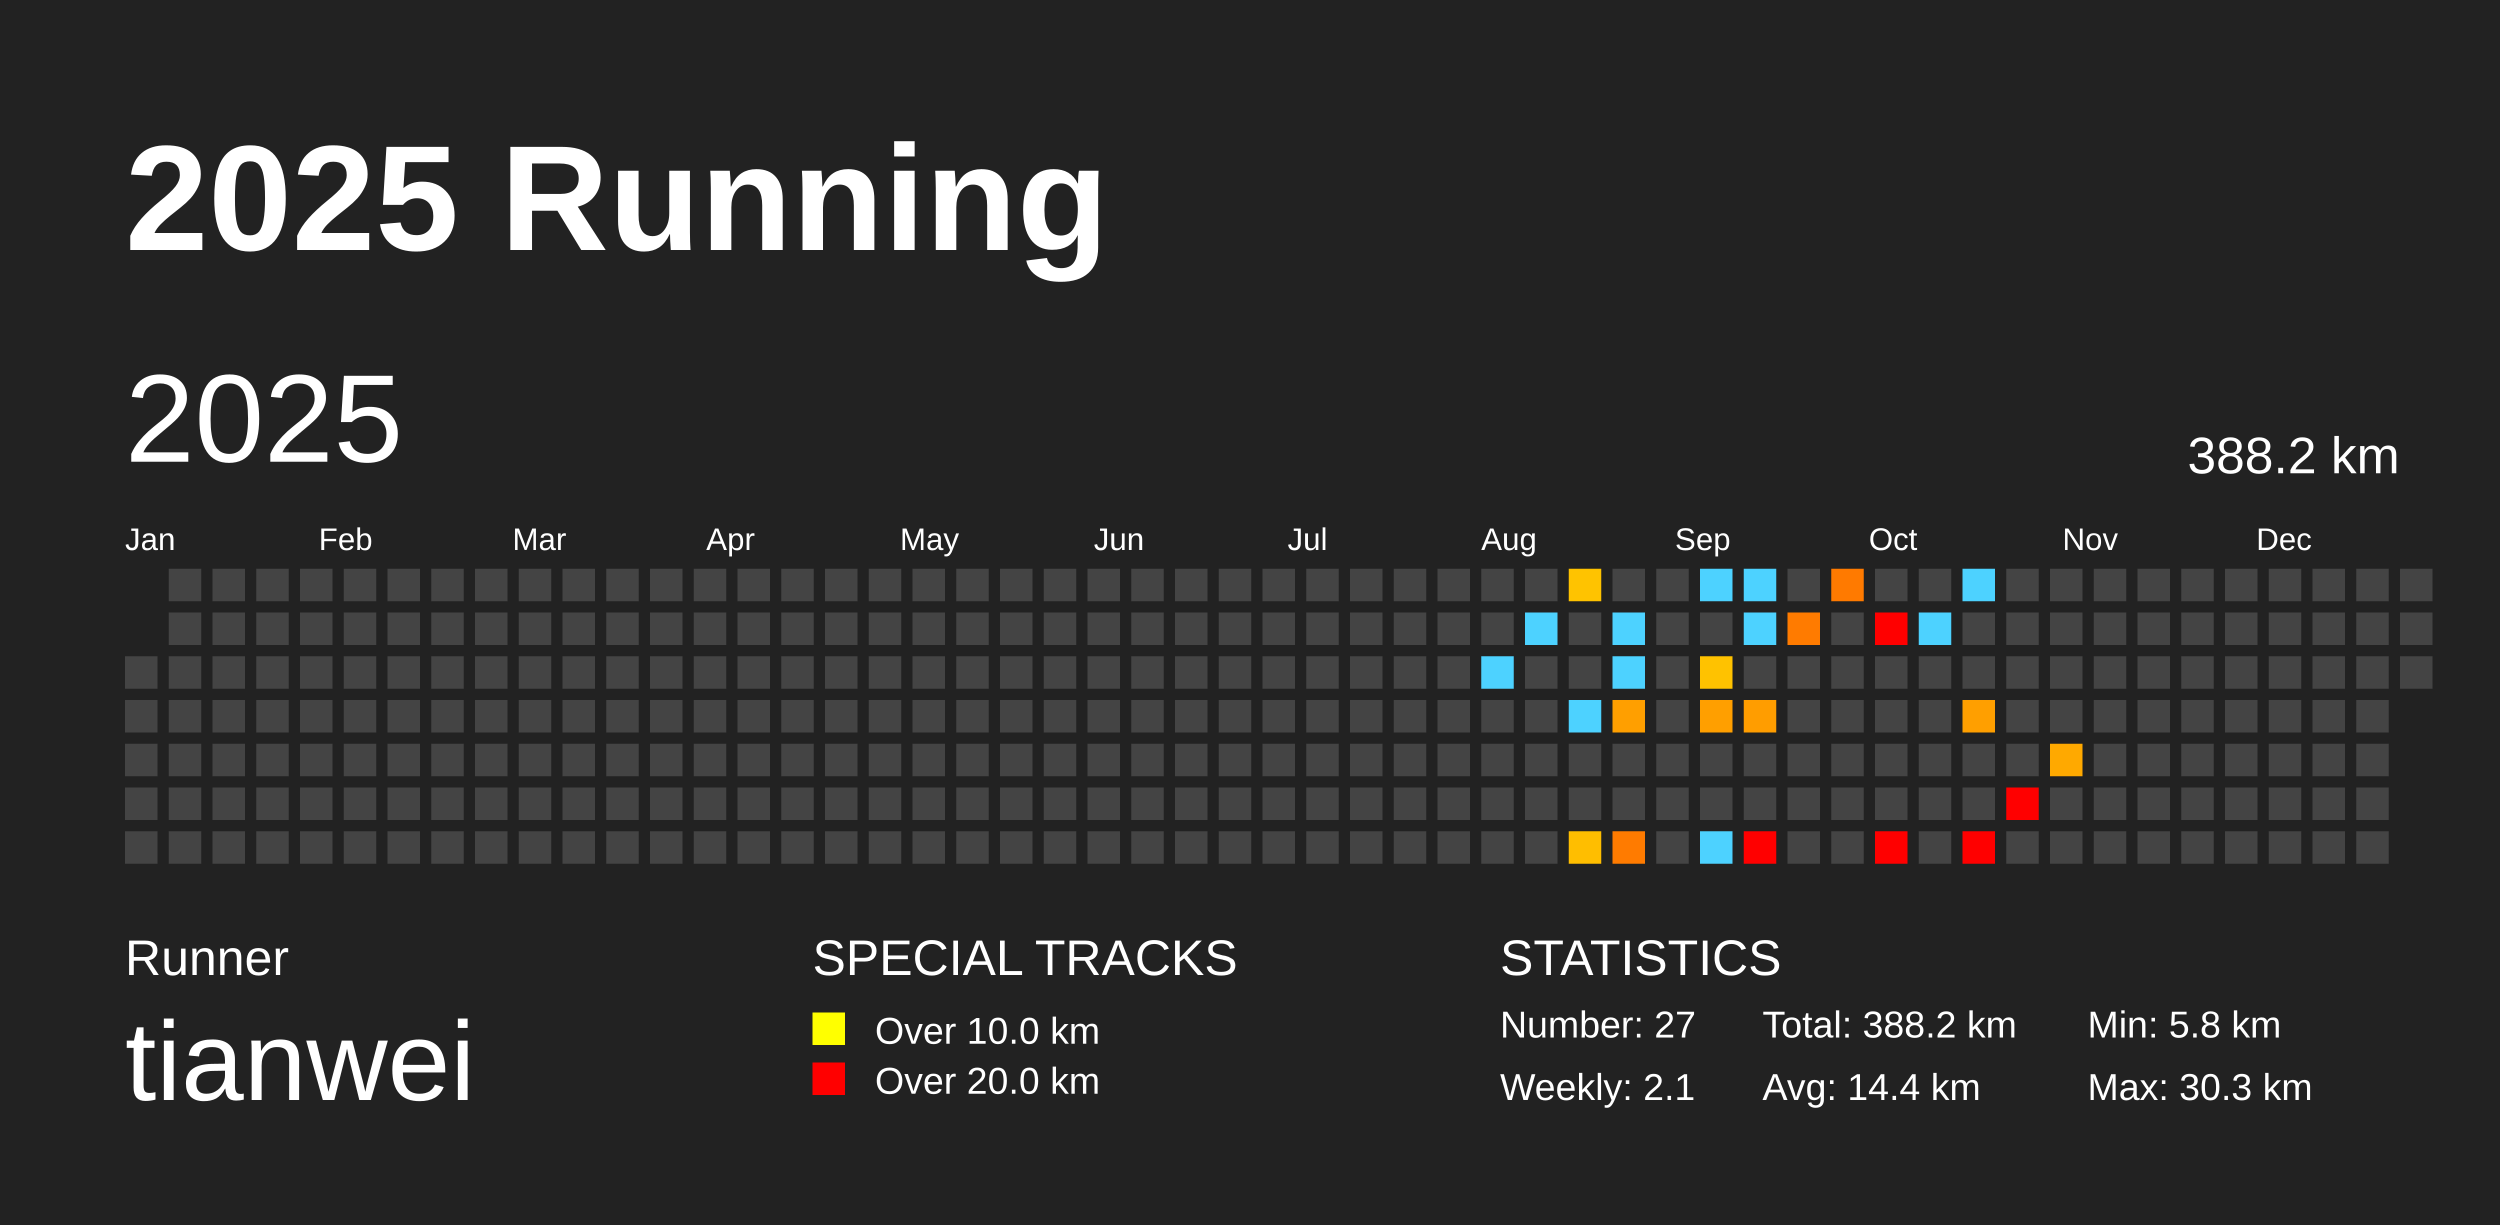
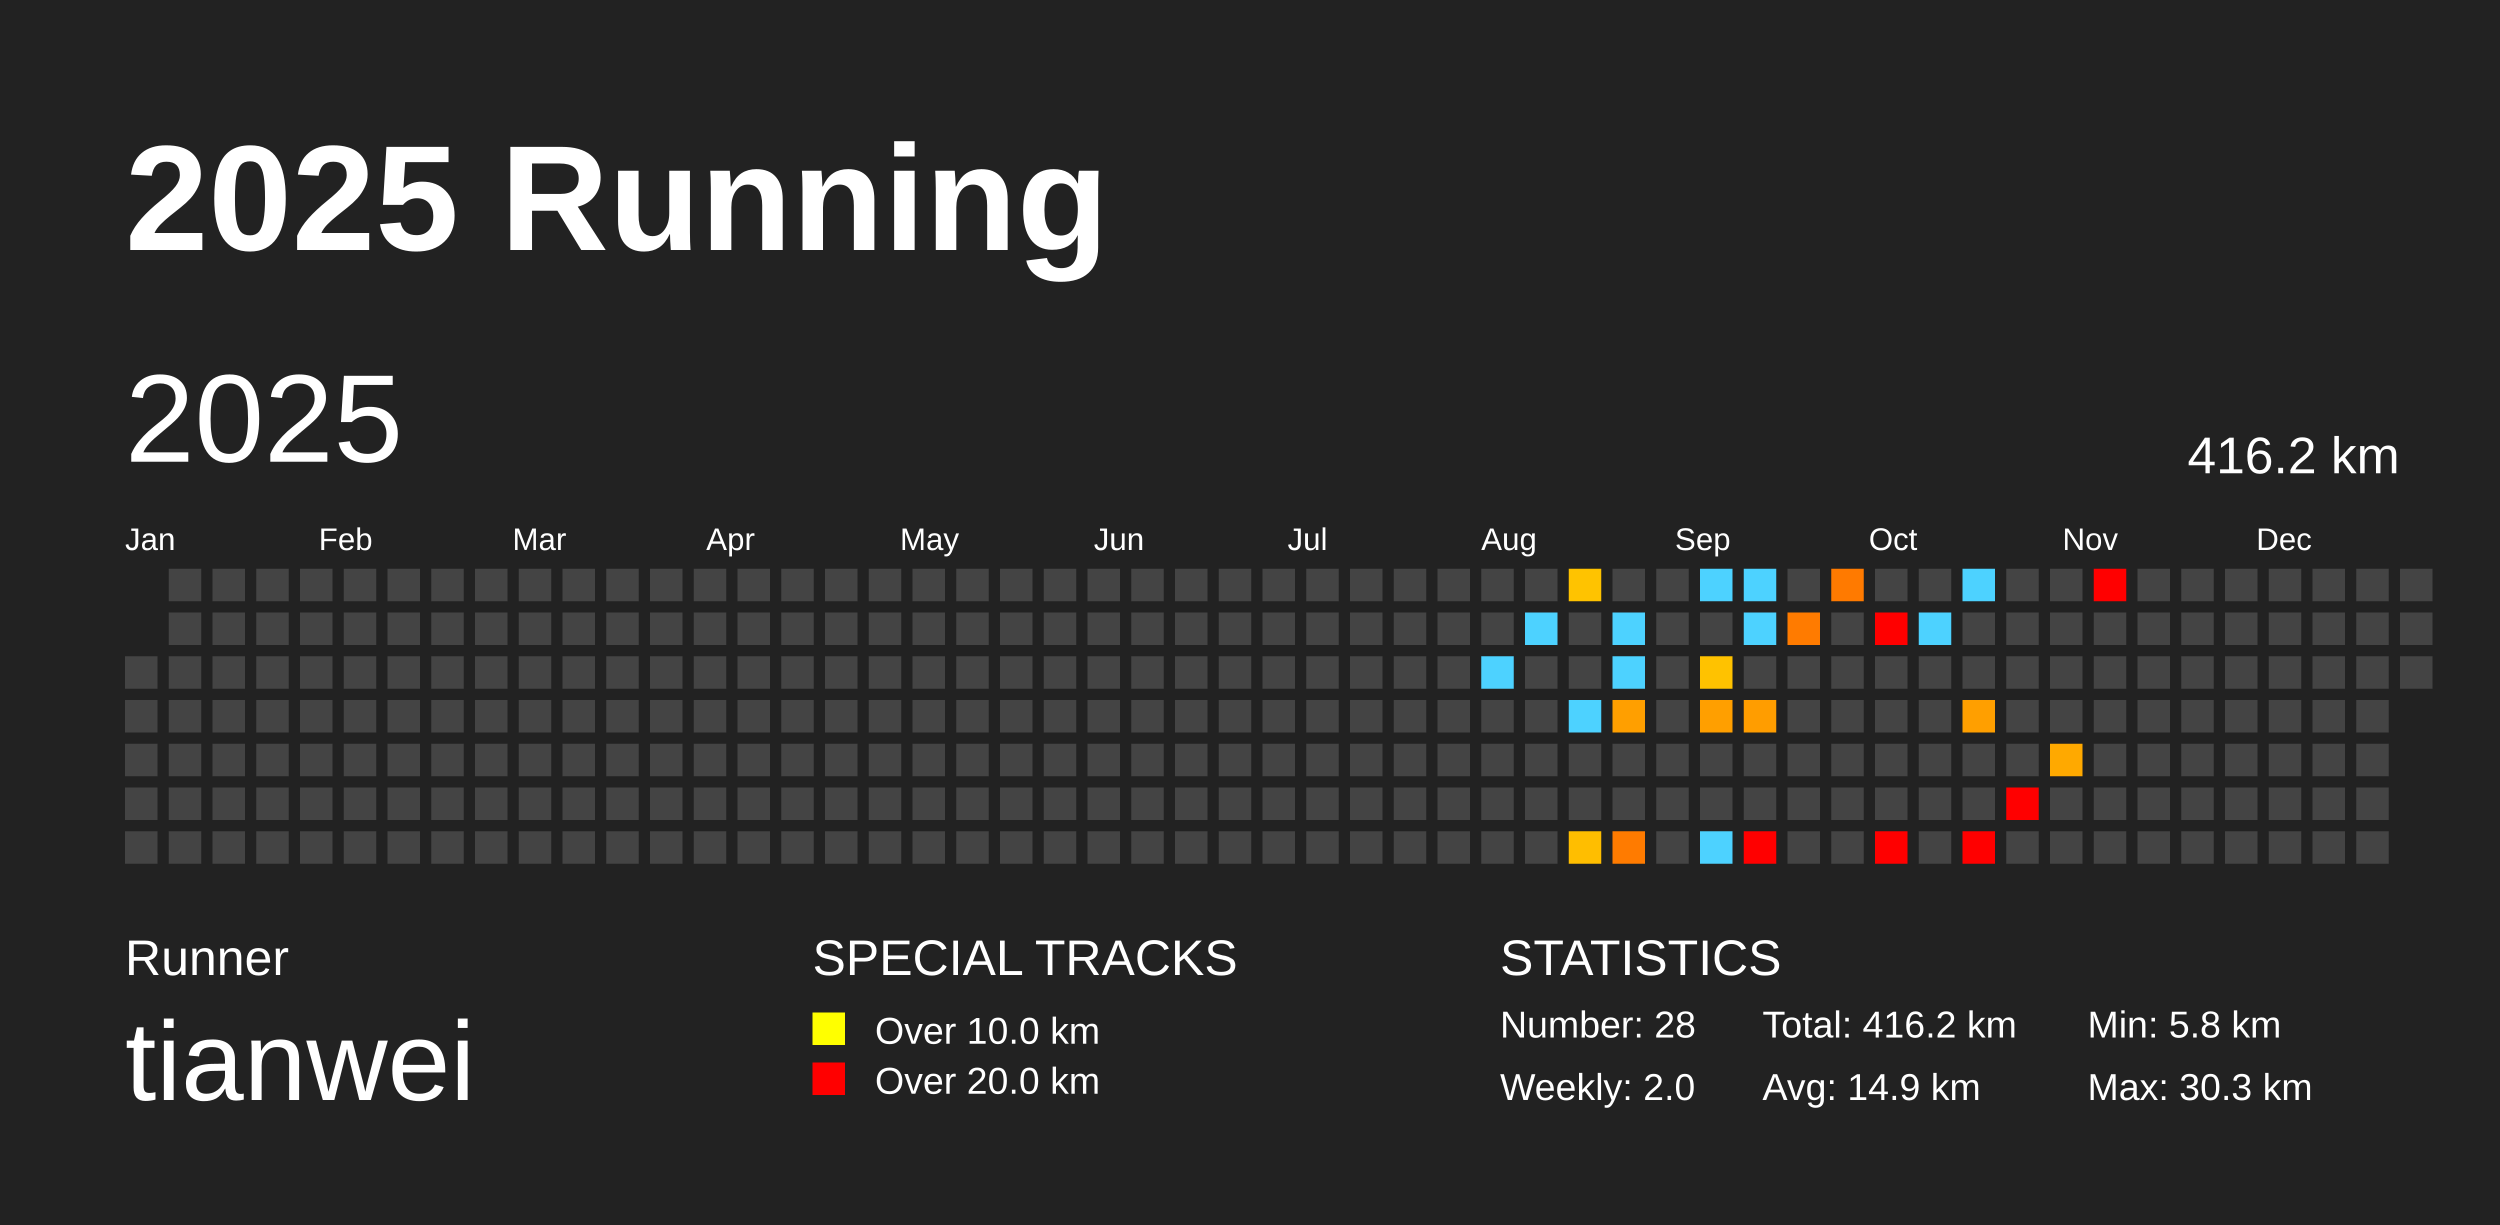
<svg xmlns="http://www.w3.org/2000/svg" baseProfile="full" height="98mm" version="1.1" viewBox="0,0,200,98" width="200mm">
  <defs />
  <rect fill="#222222" height="98" width="200" x="0" y="0" />
  <text fill="#FFFFFF" style="font-size:12px; font-family:Arial; font-weight:bold;" x="10" y="20">2025 Running</text>
  <text fill="#FFFFFF" style="font-size:4px; font-family:Arial" x="10" y="78">Runner</text>
  <text fill="#FFFFFF" style="font-size:9px; font-family:Arial" x="10" y="88">tianwei</text>
  <text fill="#FFFFFF" style="font-size:4px; font-family:Arial" x="65" y="78">SPECIAL TRACKS</text>
  <rect fill="yellow" height="2.6" width="2.6" x="65" y="81" />
  <text fill="#FFFFFF" style="font-size:3px; font-family:Arial" x="70" y="83.5">Over 10.0 km</text>
  <rect fill="red" height="2.6" width="2.6" x="65" y="85" />
  <text fill="#FFFFFF" style="font-size:3px; font-family:Arial" x="70" y="87.5">Over 20.0 km</text>
  <text fill="#FFFFFF" style="font-size:4px; font-family:Arial" x="120" y="78">STATISTICS</text>
-   <text fill="#FFFFFF" style="font-size:3px; font-family:Arial" x="120" y="83">Number: 27</text>
-   <text fill="#FFFFFF" style="font-size:3px; font-family:Arial" x="120" y="88">Weekly: 2.1</text>
-   <text fill="#FFFFFF" style="font-size:3px; font-family:Arial" x="141" y="83">Total: 388.2 km</text>
-   <text fill="#FFFFFF" style="font-size:3px; font-family:Arial" x="141" y="88">Avg: 14.4 km</text>
+   <text fill="#FFFFFF" style="font-size:3px; font-family:Arial" x="120" y="83">Number: 28</text>
+   <text fill="#FFFFFF" style="font-size:3px; font-family:Arial" x="120" y="88">Weekly: 2.0</text>
+   <text fill="#FFFFFF" style="font-size:3px; font-family:Arial" x="141" y="83">Total: 416.2 km</text>
+   <text fill="#FFFFFF" style="font-size:3px; font-family:Arial" x="141" y="88">Avg: 14.9 km</text>
  <text fill="#FFFFFF" style="font-size:3px; font-family:Arial" x="167" y="83">Min: 5.8 km</text>
  <text fill="#FFFFFF" style="font-size:3px; font-family:Arial" x="167" y="88">Max: 30.3 km</text>
  <text dominant-baseline="hanging" fill="#FFFFFF" style="font-size:10.0px; font-family:Arial;" x="10" y="30">2025</text>
-   <text dominant-baseline="hanging" fill="#FFFFFF" style="font-size:4.125px; font-family:Arial;" x="175" y="35">388.2 km</text>
+   <text dominant-baseline="hanging" fill="#FFFFFF" style="font-size:4.125px; font-family:Arial;" x="175" y="35">416.2 km</text>
  <text fill="#FFFFFF" style="font-size:2.5px; font-family:Arial" x="10.0" y="44">Jan</text>
  <text fill="#FFFFFF" style="font-size:2.5px; font-family:Arial" x="25.5" y="44">Feb</text>
  <text fill="#FFFFFF" style="font-size:2.5px; font-family:Arial" x="41.0" y="44">Mar</text>
  <text fill="#FFFFFF" style="font-size:2.5px; font-family:Arial" x="56.5" y="44">Apr</text>
  <text fill="#FFFFFF" style="font-size:2.5px; font-family:Arial" x="72.0" y="44">May</text>
  <text fill="#FFFFFF" style="font-size:2.5px; font-family:Arial" x="87.5" y="44">Jun</text>
  <text fill="#FFFFFF" style="font-size:2.5px; font-family:Arial" x="103.0" y="44">Jul</text>
  <text fill="#FFFFFF" style="font-size:2.5px; font-family:Arial" x="118.5" y="44">Aug</text>
  <text fill="#FFFFFF" style="font-size:2.5px; font-family:Arial" x="134.0" y="44">Sep</text>
  <text fill="#FFFFFF" style="font-size:2.5px; font-family:Arial" x="149.5" y="44">Oct</text>
  <text fill="#FFFFFF" style="font-size:2.5px; font-family:Arial" x="165.0" y="44">Nov</text>
  <text fill="#FFFFFF" style="font-size:2.5px; font-family:Arial" x="180.5" y="44">Dec</text>
  <rect fill="#444444" height="2.6" width="2.6" x="10.0" y="52.5" />
  <rect fill="#444444" height="2.6" width="2.6" x="10.0" y="56.0" />
  <rect fill="#444444" height="2.6" width="2.6" x="10.0" y="59.5" />
  <rect fill="#444444" height="2.6" width="2.6" x="10.0" y="63.0" />
  <rect fill="#444444" height="2.6" width="2.6" x="10.0" y="66.5" />
  <rect fill="#444444" height="2.6" width="2.6" x="13.5" y="45.5" />
  <rect fill="#444444" height="2.6" width="2.6" x="13.5" y="49.0" />
  <rect fill="#444444" height="2.6" width="2.6" x="13.5" y="52.5" />
  <rect fill="#444444" height="2.6" width="2.6" x="13.5" y="56.0" />
  <rect fill="#444444" height="2.6" width="2.6" x="13.5" y="59.5" />
  <rect fill="#444444" height="2.6" width="2.6" x="13.5" y="63.0" />
  <rect fill="#444444" height="2.6" width="2.6" x="13.5" y="66.5" />
  <rect fill="#444444" height="2.6" width="2.6" x="17.0" y="45.5" />
  <rect fill="#444444" height="2.6" width="2.6" x="17.0" y="49.0" />
  <rect fill="#444444" height="2.6" width="2.6" x="17.0" y="52.5" />
  <rect fill="#444444" height="2.6" width="2.6" x="17.0" y="56.0" />
  <rect fill="#444444" height="2.6" width="2.6" x="17.0" y="59.5" />
  <rect fill="#444444" height="2.6" width="2.6" x="17.0" y="63.0" />
  <rect fill="#444444" height="2.6" width="2.6" x="17.0" y="66.5" />
  <rect fill="#444444" height="2.6" width="2.6" x="20.5" y="45.5" />
  <rect fill="#444444" height="2.6" width="2.6" x="20.5" y="49.0" />
  <rect fill="#444444" height="2.6" width="2.6" x="20.5" y="52.5" />
  <rect fill="#444444" height="2.6" width="2.6" x="20.5" y="56.0" />
  <rect fill="#444444" height="2.6" width="2.6" x="20.5" y="59.5" />
  <rect fill="#444444" height="2.6" width="2.6" x="20.5" y="63.0" />
  <rect fill="#444444" height="2.6" width="2.6" x="20.5" y="66.5" />
  <rect fill="#444444" height="2.6" width="2.6" x="24.0" y="45.5" />
  <rect fill="#444444" height="2.6" width="2.6" x="24.0" y="49.0" />
  <rect fill="#444444" height="2.6" width="2.6" x="24.0" y="52.5" />
  <rect fill="#444444" height="2.6" width="2.6" x="24.0" y="56.0" />
  <rect fill="#444444" height="2.6" width="2.6" x="24.0" y="59.5" />
  <rect fill="#444444" height="2.6" width="2.6" x="24.0" y="63.0" />
  <rect fill="#444444" height="2.6" width="2.6" x="24.0" y="66.5" />
  <rect fill="#444444" height="2.6" width="2.6" x="27.5" y="45.5" />
  <rect fill="#444444" height="2.6" width="2.6" x="27.5" y="49.0" />
  <rect fill="#444444" height="2.6" width="2.6" x="27.5" y="52.5" />
  <rect fill="#444444" height="2.6" width="2.6" x="27.5" y="56.0" />
  <rect fill="#444444" height="2.6" width="2.6" x="27.5" y="59.5" />
  <rect fill="#444444" height="2.6" width="2.6" x="27.5" y="63.0" />
  <rect fill="#444444" height="2.6" width="2.6" x="27.5" y="66.5" />
  <rect fill="#444444" height="2.6" width="2.6" x="31.0" y="45.5" />
  <rect fill="#444444" height="2.6" width="2.6" x="31.0" y="49.0" />
  <rect fill="#444444" height="2.6" width="2.6" x="31.0" y="52.5" />
  <rect fill="#444444" height="2.6" width="2.6" x="31.0" y="56.0" />
  <rect fill="#444444" height="2.6" width="2.6" x="31.0" y="59.5" />
  <rect fill="#444444" height="2.6" width="2.6" x="31.0" y="63.0" />
  <rect fill="#444444" height="2.6" width="2.6" x="31.0" y="66.5" />
  <rect fill="#444444" height="2.6" width="2.6" x="34.5" y="45.5" />
  <rect fill="#444444" height="2.6" width="2.6" x="34.5" y="49.0" />
  <rect fill="#444444" height="2.6" width="2.6" x="34.5" y="52.5" />
  <rect fill="#444444" height="2.6" width="2.6" x="34.5" y="56.0" />
  <rect fill="#444444" height="2.6" width="2.6" x="34.5" y="59.5" />
  <rect fill="#444444" height="2.6" width="2.6" x="34.5" y="63.0" />
  <rect fill="#444444" height="2.6" width="2.6" x="34.5" y="66.5" />
  <rect fill="#444444" height="2.6" width="2.6" x="38.0" y="45.5" />
  <rect fill="#444444" height="2.6" width="2.6" x="38.0" y="49.0" />
  <rect fill="#444444" height="2.6" width="2.6" x="38.0" y="52.5" />
  <rect fill="#444444" height="2.6" width="2.6" x="38.0" y="56.0" />
  <rect fill="#444444" height="2.6" width="2.6" x="38.0" y="59.5" />
  <rect fill="#444444" height="2.6" width="2.6" x="38.0" y="63.0" />
  <rect fill="#444444" height="2.6" width="2.6" x="38.0" y="66.5" />
  <rect fill="#444444" height="2.6" width="2.6" x="41.5" y="45.5" />
  <rect fill="#444444" height="2.6" width="2.6" x="41.5" y="49.0" />
  <rect fill="#444444" height="2.6" width="2.6" x="41.5" y="52.5" />
  <rect fill="#444444" height="2.6" width="2.6" x="41.5" y="56.0" />
  <rect fill="#444444" height="2.6" width="2.6" x="41.5" y="59.5" />
  <rect fill="#444444" height="2.6" width="2.6" x="41.5" y="63.0" />
  <rect fill="#444444" height="2.6" width="2.6" x="41.5" y="66.5" />
  <rect fill="#444444" height="2.6" width="2.6" x="45.0" y="45.5" />
  <rect fill="#444444" height="2.6" width="2.6" x="45.0" y="49.0" />
  <rect fill="#444444" height="2.6" width="2.6" x="45.0" y="52.5" />
  <rect fill="#444444" height="2.6" width="2.6" x="45.0" y="56.0" />
  <rect fill="#444444" height="2.6" width="2.6" x="45.0" y="59.5" />
  <rect fill="#444444" height="2.6" width="2.6" x="45.0" y="63.0" />
  <rect fill="#444444" height="2.6" width="2.6" x="45.0" y="66.5" />
  <rect fill="#444444" height="2.6" width="2.6" x="48.5" y="45.5" />
  <rect fill="#444444" height="2.6" width="2.6" x="48.5" y="49.0" />
  <rect fill="#444444" height="2.6" width="2.6" x="48.5" y="52.5" />
  <rect fill="#444444" height="2.6" width="2.6" x="48.5" y="56.0" />
  <rect fill="#444444" height="2.6" width="2.6" x="48.5" y="59.5" />
  <rect fill="#444444" height="2.6" width="2.6" x="48.5" y="63.0" />
  <rect fill="#444444" height="2.6" width="2.6" x="48.5" y="66.5" />
  <rect fill="#444444" height="2.6" width="2.6" x="52.0" y="45.5" />
  <rect fill="#444444" height="2.6" width="2.6" x="52.0" y="49.0" />
  <rect fill="#444444" height="2.6" width="2.6" x="52.0" y="52.5" />
  <rect fill="#444444" height="2.6" width="2.6" x="52.0" y="56.0" />
  <rect fill="#444444" height="2.6" width="2.6" x="52.0" y="59.5" />
  <rect fill="#444444" height="2.6" width="2.6" x="52.0" y="63.0" />
  <rect fill="#444444" height="2.6" width="2.6" x="52.0" y="66.5" />
  <rect fill="#444444" height="2.6" width="2.6" x="55.5" y="45.5" />
  <rect fill="#444444" height="2.6" width="2.6" x="55.5" y="49.0" />
  <rect fill="#444444" height="2.6" width="2.6" x="55.5" y="52.5" />
  <rect fill="#444444" height="2.6" width="2.6" x="55.5" y="56.0" />
  <rect fill="#444444" height="2.6" width="2.6" x="55.5" y="59.5" />
  <rect fill="#444444" height="2.6" width="2.6" x="55.5" y="63.0" />
  <rect fill="#444444" height="2.6" width="2.6" x="55.5" y="66.5" />
  <rect fill="#444444" height="2.6" width="2.6" x="59.0" y="45.5" />
  <rect fill="#444444" height="2.6" width="2.6" x="59.0" y="49.0" />
  <rect fill="#444444" height="2.6" width="2.6" x="59.0" y="52.5" />
  <rect fill="#444444" height="2.6" width="2.6" x="59.0" y="56.0" />
  <rect fill="#444444" height="2.6" width="2.6" x="59.0" y="59.5" />
  <rect fill="#444444" height="2.6" width="2.6" x="59.0" y="63.0" />
  <rect fill="#444444" height="2.6" width="2.6" x="59.0" y="66.5" />
  <rect fill="#444444" height="2.6" width="2.6" x="62.5" y="45.5" />
  <rect fill="#444444" height="2.6" width="2.6" x="62.5" y="49.0" />
  <rect fill="#444444" height="2.6" width="2.6" x="62.5" y="52.5" />
  <rect fill="#444444" height="2.6" width="2.6" x="62.5" y="56.0" />
  <rect fill="#444444" height="2.6" width="2.6" x="62.5" y="59.5" />
  <rect fill="#444444" height="2.6" width="2.6" x="62.5" y="63.0" />
  <rect fill="#444444" height="2.6" width="2.6" x="62.5" y="66.5" />
  <rect fill="#444444" height="2.6" width="2.6" x="66.0" y="45.5" />
  <rect fill="#444444" height="2.6" width="2.6" x="66.0" y="49.0" />
  <rect fill="#444444" height="2.6" width="2.6" x="66.0" y="52.5" />
  <rect fill="#444444" height="2.6" width="2.6" x="66.0" y="56.0" />
  <rect fill="#444444" height="2.6" width="2.6" x="66.0" y="59.5" />
  <rect fill="#444444" height="2.6" width="2.6" x="66.0" y="63.0" />
  <rect fill="#444444" height="2.6" width="2.6" x="66.0" y="66.5" />
  <rect fill="#444444" height="2.6" width="2.6" x="69.5" y="45.5" />
  <rect fill="#444444" height="2.6" width="2.6" x="69.5" y="49.0" />
  <rect fill="#444444" height="2.6" width="2.6" x="69.5" y="52.5" />
  <rect fill="#444444" height="2.6" width="2.6" x="69.5" y="56.0" />
  <rect fill="#444444" height="2.6" width="2.6" x="69.5" y="59.5" />
  <rect fill="#444444" height="2.6" width="2.6" x="69.5" y="63.0" />
  <rect fill="#444444" height="2.6" width="2.6" x="69.5" y="66.5" />
  <rect fill="#444444" height="2.6" width="2.6" x="73.0" y="45.5" />
  <rect fill="#444444" height="2.6" width="2.6" x="73.0" y="49.0" />
  <rect fill="#444444" height="2.6" width="2.6" x="73.0" y="52.5" />
  <rect fill="#444444" height="2.6" width="2.6" x="73.0" y="56.0" />
  <rect fill="#444444" height="2.6" width="2.6" x="73.0" y="59.5" />
  <rect fill="#444444" height="2.6" width="2.6" x="73.0" y="63.0" />
  <rect fill="#444444" height="2.6" width="2.6" x="73.0" y="66.5" />
  <rect fill="#444444" height="2.6" width="2.6" x="76.5" y="45.5" />
  <rect fill="#444444" height="2.6" width="2.6" x="76.5" y="49.0" />
  <rect fill="#444444" height="2.6" width="2.6" x="76.5" y="52.5" />
  <rect fill="#444444" height="2.6" width="2.6" x="76.5" y="56.0" />
  <rect fill="#444444" height="2.6" width="2.6" x="76.5" y="59.5" />
  <rect fill="#444444" height="2.6" width="2.6" x="76.5" y="63.0" />
  <rect fill="#444444" height="2.6" width="2.6" x="76.5" y="66.5" />
  <rect fill="#444444" height="2.6" width="2.6" x="80.0" y="45.5" />
  <rect fill="#444444" height="2.6" width="2.6" x="80.0" y="49.0" />
  <rect fill="#444444" height="2.6" width="2.6" x="80.0" y="52.5" />
  <rect fill="#444444" height="2.6" width="2.6" x="80.0" y="56.0" />
  <rect fill="#444444" height="2.6" width="2.6" x="80.0" y="59.5" />
  <rect fill="#444444" height="2.6" width="2.6" x="80.0" y="63.0" />
  <rect fill="#444444" height="2.6" width="2.6" x="80.0" y="66.5" />
  <rect fill="#444444" height="2.6" width="2.6" x="83.5" y="45.5" />
  <rect fill="#444444" height="2.6" width="2.6" x="83.5" y="49.0" />
  <rect fill="#444444" height="2.6" width="2.6" x="83.5" y="52.5" />
  <rect fill="#444444" height="2.6" width="2.6" x="83.5" y="56.0" />
  <rect fill="#444444" height="2.6" width="2.6" x="83.5" y="59.5" />
  <rect fill="#444444" height="2.6" width="2.6" x="83.5" y="63.0" />
  <rect fill="#444444" height="2.6" width="2.6" x="83.5" y="66.5" />
  <rect fill="#444444" height="2.6" width="2.6" x="87.0" y="45.5" />
  <rect fill="#444444" height="2.6" width="2.6" x="87.0" y="49.0" />
  <rect fill="#444444" height="2.6" width="2.6" x="87.0" y="52.5" />
  <rect fill="#444444" height="2.6" width="2.6" x="87.0" y="56.0" />
  <rect fill="#444444" height="2.6" width="2.6" x="87.0" y="59.5" />
  <rect fill="#444444" height="2.6" width="2.6" x="87.0" y="63.0" />
  <rect fill="#444444" height="2.6" width="2.6" x="87.0" y="66.5" />
  <rect fill="#444444" height="2.6" width="2.6" x="90.5" y="45.5" />
  <rect fill="#444444" height="2.6" width="2.6" x="90.5" y="49.0" />
  <rect fill="#444444" height="2.6" width="2.6" x="90.5" y="52.5" />
  <rect fill="#444444" height="2.6" width="2.6" x="90.5" y="56.0" />
  <rect fill="#444444" height="2.6" width="2.6" x="90.5" y="59.5" />
  <rect fill="#444444" height="2.6" width="2.6" x="90.5" y="63.0" />
  <rect fill="#444444" height="2.6" width="2.6" x="90.5" y="66.5" />
  <rect fill="#444444" height="2.6" width="2.6" x="94.0" y="45.5" />
  <rect fill="#444444" height="2.6" width="2.6" x="94.0" y="49.0" />
  <rect fill="#444444" height="2.6" width="2.6" x="94.0" y="52.5" />
  <rect fill="#444444" height="2.6" width="2.6" x="94.0" y="56.0" />
  <rect fill="#444444" height="2.6" width="2.6" x="94.0" y="59.5" />
  <rect fill="#444444" height="2.6" width="2.6" x="94.0" y="63.0" />
  <rect fill="#444444" height="2.6" width="2.6" x="94.0" y="66.5" />
  <rect fill="#444444" height="2.6" width="2.6" x="97.5" y="45.5" />
  <rect fill="#444444" height="2.6" width="2.6" x="97.5" y="49.0" />
  <rect fill="#444444" height="2.6" width="2.6" x="97.5" y="52.5" />
  <rect fill="#444444" height="2.6" width="2.6" x="97.5" y="56.0" />
  <rect fill="#444444" height="2.6" width="2.6" x="97.5" y="59.5" />
  <rect fill="#444444" height="2.6" width="2.6" x="97.5" y="63.0" />
  <rect fill="#444444" height="2.6" width="2.6" x="97.5" y="66.5" />
  <rect fill="#444444" height="2.6" width="2.6" x="101.0" y="45.5" />
  <rect fill="#444444" height="2.6" width="2.6" x="101.0" y="49.0" />
  <rect fill="#444444" height="2.6" width="2.6" x="101.0" y="52.5" />
  <rect fill="#444444" height="2.6" width="2.6" x="101.0" y="56.0" />
  <rect fill="#444444" height="2.6" width="2.6" x="101.0" y="59.5" />
  <rect fill="#444444" height="2.6" width="2.6" x="101.0" y="63.0" />
  <rect fill="#444444" height="2.6" width="2.6" x="101.0" y="66.5" />
  <rect fill="#444444" height="2.6" width="2.6" x="104.5" y="45.5" />
  <rect fill="#444444" height="2.6" width="2.6" x="104.5" y="49.0" />
  <rect fill="#444444" height="2.6" width="2.6" x="104.5" y="52.5" />
  <rect fill="#444444" height="2.6" width="2.6" x="104.5" y="56.0" />
  <rect fill="#444444" height="2.6" width="2.6" x="104.5" y="59.5" />
  <rect fill="#444444" height="2.6" width="2.6" x="104.5" y="63.0" />
  <rect fill="#444444" height="2.6" width="2.6" x="104.5" y="66.5" />
  <rect fill="#444444" height="2.6" width="2.6" x="108.0" y="45.5" />
  <rect fill="#444444" height="2.6" width="2.6" x="108.0" y="49.0" />
  <rect fill="#444444" height="2.6" width="2.6" x="108.0" y="52.5" />
  <rect fill="#444444" height="2.6" width="2.6" x="108.0" y="56.0" />
  <rect fill="#444444" height="2.6" width="2.6" x="108.0" y="59.5" />
  <rect fill="#444444" height="2.6" width="2.6" x="108.0" y="63.0" />
  <rect fill="#444444" height="2.6" width="2.6" x="108.0" y="66.5" />
  <rect fill="#444444" height="2.6" width="2.6" x="111.5" y="45.5" />
  <rect fill="#444444" height="2.6" width="2.6" x="111.5" y="49.0" />
  <rect fill="#444444" height="2.6" width="2.6" x="111.5" y="52.5" />
  <rect fill="#444444" height="2.6" width="2.6" x="111.5" y="56.0" />
  <rect fill="#444444" height="2.6" width="2.6" x="111.5" y="59.5" />
  <rect fill="#444444" height="2.6" width="2.6" x="111.5" y="63.0" />
  <rect fill="#444444" height="2.6" width="2.6" x="111.5" y="66.5" />
  <rect fill="#444444" height="2.6" width="2.6" x="115.0" y="45.5" />
  <rect fill="#444444" height="2.6" width="2.6" x="115.0" y="49.0" />
  <rect fill="#444444" height="2.6" width="2.6" x="115.0" y="52.5" />
  <rect fill="#444444" height="2.6" width="2.6" x="115.0" y="56.0" />
  <rect fill="#444444" height="2.6" width="2.6" x="115.0" y="59.5" />
  <rect fill="#444444" height="2.6" width="2.6" x="115.0" y="63.0" />
  <rect fill="#444444" height="2.6" width="2.6" x="115.0" y="66.5" />
  <rect fill="#444444" height="2.6" width="2.6" x="118.5" y="45.5" />
  <rect fill="#444444" height="2.6" width="2.6" x="118.5" y="49.0" />
  <rect fill="#4dd2ff" height="2.6" width="2.6" x="118.5" y="52.5" />
  <rect fill="#444444" height="2.6" width="2.6" x="118.5" y="56.0" />
  <rect fill="#444444" height="2.6" width="2.6" x="118.5" y="59.5" />
  <rect fill="#444444" height="2.6" width="2.6" x="118.5" y="63.0" />
  <rect fill="#444444" height="2.6" width="2.6" x="118.5" y="66.5" />
  <rect fill="#444444" height="2.6" width="2.6" x="122.0" y="45.5" />
  <rect fill="#4dd2ff" height="2.6" width="2.6" x="122.0" y="49.0" />
  <rect fill="#444444" height="2.6" width="2.6" x="122.0" y="52.5" />
  <rect fill="#444444" height="2.6" width="2.6" x="122.0" y="56.0" />
  <rect fill="#444444" height="2.6" width="2.6" x="122.0" y="59.5" />
  <rect fill="#444444" height="2.6" width="2.6" x="122.0" y="63.0" />
  <rect fill="#444444" height="2.6" width="2.6" x="122.0" y="66.5" />
  <rect fill="#ffc300" height="2.6" width="2.6" x="125.5" y="45.5" />
  <rect fill="#444444" height="2.6" width="2.6" x="125.5" y="49.0" />
  <rect fill="#444444" height="2.6" width="2.6" x="125.5" y="52.5" />
  <rect fill="#4dd2ff" height="2.6" width="2.6" x="125.5" y="56.0" />
  <rect fill="#444444" height="2.6" width="2.6" x="125.5" y="59.5" />
  <rect fill="#444444" height="2.6" width="2.6" x="125.5" y="63.0" />
  <rect fill="#ffbe00" height="2.6" width="2.6" x="125.5" y="66.5" />
  <rect fill="#444444" height="2.6" width="2.6" x="129.0" y="45.5" />
  <rect fill="#4dd2ff" height="2.6" width="2.6" x="129.0" y="49.0" />
  <rect fill="#4dd2ff" height="2.6" width="2.6" x="129.0" y="52.5" />
  <rect fill="#ff9f00" height="2.6" width="2.6" x="129.0" y="56.0" />
  <rect fill="#444444" height="2.6" width="2.6" x="129.0" y="59.5" />
  <rect fill="#444444" height="2.6" width="2.6" x="129.0" y="63.0" />
  <rect fill="#ff7b00" height="2.6" width="2.6" x="129.0" y="66.5" />
  <rect fill="#444444" height="2.6" width="2.6" x="132.5" y="45.5" />
  <rect fill="#444444" height="2.6" width="2.6" x="132.5" y="49.0" />
  <rect fill="#444444" height="2.6" width="2.6" x="132.5" y="52.5" />
  <rect fill="#444444" height="2.6" width="2.6" x="132.5" y="56.0" />
  <rect fill="#444444" height="2.6" width="2.6" x="132.5" y="59.5" />
  <rect fill="#444444" height="2.6" width="2.6" x="132.5" y="63.0" />
  <rect fill="#444444" height="2.6" width="2.6" x="132.5" y="66.5" />
  <rect fill="#4dd2ff" height="2.6" width="2.6" x="136.0" y="45.5" />
  <rect fill="#444444" height="2.6" width="2.6" x="136.0" y="49.0" />
  <rect fill="#ffc200" height="2.6" width="2.6" x="136.0" y="52.5" />
  <rect fill="#ff9f00" height="2.6" width="2.6" x="136.0" y="56.0" />
  <rect fill="#444444" height="2.6" width="2.6" x="136.0" y="59.5" />
  <rect fill="#444444" height="2.6" width="2.6" x="136.0" y="63.0" />
  <rect fill="#4dd2ff" height="2.6" width="2.6" x="136.0" y="66.5" />
  <rect fill="#4dd2ff" height="2.6" width="2.6" x="139.5" y="45.5" />
  <rect fill="#4dd2ff" height="2.6" width="2.6" x="139.5" y="49.0" />
  <rect fill="#444444" height="2.6" width="2.6" x="139.5" y="52.5" />
  <rect fill="#ff9d00" height="2.6" width="2.6" x="139.5" y="56.0" />
  <rect fill="#444444" height="2.6" width="2.6" x="139.5" y="59.5" />
  <rect fill="#444444" height="2.6" width="2.6" x="139.5" y="63.0" />
  <rect fill="red" height="2.6" width="2.6" x="139.5" y="66.5" />
  <rect fill="#444444" height="2.6" width="2.6" x="143.0" y="45.5" />
  <rect fill="#ff7b00" height="2.6" width="2.6" x="143.0" y="49.0" />
  <rect fill="#444444" height="2.6" width="2.6" x="143.0" y="52.5" />
  <rect fill="#444444" height="2.6" width="2.6" x="143.0" y="56.0" />
  <rect fill="#444444" height="2.6" width="2.6" x="143.0" y="59.5" />
  <rect fill="#444444" height="2.6" width="2.6" x="143.0" y="63.0" />
  <rect fill="#444444" height="2.6" width="2.6" x="143.0" y="66.5" />
  <rect fill="#ff7a00" height="2.6" width="2.6" x="146.5" y="45.5" />
  <rect fill="#444444" height="2.6" width="2.6" x="146.5" y="49.0" />
  <rect fill="#444444" height="2.6" width="2.6" x="146.5" y="52.5" />
  <rect fill="#444444" height="2.6" width="2.6" x="146.5" y="56.0" />
  <rect fill="#444444" height="2.6" width="2.6" x="146.5" y="59.5" />
  <rect fill="#444444" height="2.6" width="2.6" x="146.5" y="63.0" />
  <rect fill="#444444" height="2.6" width="2.6" x="146.5" y="66.5" />
  <rect fill="#444444" height="2.6" width="2.6" x="150.0" y="45.5" />
  <rect fill="red" height="2.6" width="2.6" x="150.0" y="49.0" />
  <rect fill="#444444" height="2.6" width="2.6" x="150.0" y="52.5" />
  <rect fill="#444444" height="2.6" width="2.6" x="150.0" y="56.0" />
  <rect fill="#444444" height="2.6" width="2.6" x="150.0" y="59.5" />
  <rect fill="#444444" height="2.6" width="2.6" x="150.0" y="63.0" />
  <rect fill="red" height="2.6" width="2.6" x="150.0" y="66.5" />
  <rect fill="#444444" height="2.6" width="2.6" x="153.5" y="45.5" />
  <rect fill="#4dd2ff" height="2.6" width="2.6" x="153.5" y="49.0" />
  <rect fill="#444444" height="2.6" width="2.6" x="153.5" y="52.5" />
  <rect fill="#444444" height="2.6" width="2.6" x="153.5" y="56.0" />
  <rect fill="#444444" height="2.6" width="2.6" x="153.5" y="59.5" />
  <rect fill="#444444" height="2.6" width="2.6" x="153.5" y="63.0" />
  <rect fill="#444444" height="2.6" width="2.6" x="153.5" y="66.5" />
  <rect fill="#4dd2ff" height="2.6" width="2.6" x="157.0" y="45.5" />
  <rect fill="#444444" height="2.6" width="2.6" x="157.0" y="49.0" />
  <rect fill="#444444" height="2.6" width="2.6" x="157.0" y="52.5" />
  <rect fill="#ff9f00" height="2.6" width="2.6" x="157.0" y="56.0" />
  <rect fill="#444444" height="2.6" width="2.6" x="157.0" y="59.5" />
  <rect fill="#444444" height="2.6" width="2.6" x="157.0" y="63.0" />
  <rect fill="red" height="2.6" width="2.6" x="157.0" y="66.5" />
  <rect fill="#444444" height="2.6" width="2.6" x="160.5" y="45.5" />
  <rect fill="#444444" height="2.6" width="2.6" x="160.5" y="49.0" />
  <rect fill="#444444" height="2.6" width="2.6" x="160.5" y="52.5" />
  <rect fill="#444444" height="2.6" width="2.6" x="160.5" y="56.0" />
  <rect fill="#444444" height="2.6" width="2.6" x="160.5" y="59.5" />
  <rect fill="red" height="2.6" width="2.6" x="160.5" y="63.0" />
  <rect fill="#444444" height="2.6" width="2.6" x="160.5" y="66.5" />
  <rect fill="#444444" height="2.6" width="2.6" x="164.0" y="45.5" />
  <rect fill="#444444" height="2.6" width="2.6" x="164.0" y="49.0" />
  <rect fill="#444444" height="2.6" width="2.6" x="164.0" y="52.5" />
  <rect fill="#444444" height="2.6" width="2.6" x="164.0" y="56.0" />
  <rect fill="#ffa900" height="2.6" width="2.6" x="164.0" y="59.5" />
  <rect fill="#444444" height="2.6" width="2.6" x="164.0" y="63.0" />
  <rect fill="#444444" height="2.6" width="2.6" x="164.0" y="66.5" />
-   <rect fill="#444444" height="2.6" width="2.6" x="167.5" y="45.5" />
+   <rect fill="red" height="2.6" width="2.6" x="167.5" y="45.5" />
  <rect fill="#444444" height="2.6" width="2.6" x="167.5" y="49.0" />
  <rect fill="#444444" height="2.6" width="2.6" x="167.5" y="52.5" />
  <rect fill="#444444" height="2.6" width="2.6" x="167.5" y="56.0" />
  <rect fill="#444444" height="2.6" width="2.6" x="167.5" y="59.5" />
  <rect fill="#444444" height="2.6" width="2.6" x="167.5" y="63.0" />
  <rect fill="#444444" height="2.6" width="2.6" x="167.5" y="66.5" />
  <rect fill="#444444" height="2.6" width="2.6" x="171.0" y="45.5" />
  <rect fill="#444444" height="2.6" width="2.6" x="171.0" y="49.0" />
  <rect fill="#444444" height="2.6" width="2.6" x="171.0" y="52.5" />
  <rect fill="#444444" height="2.6" width="2.6" x="171.0" y="56.0" />
  <rect fill="#444444" height="2.6" width="2.6" x="171.0" y="59.5" />
  <rect fill="#444444" height="2.6" width="2.6" x="171.0" y="63.0" />
  <rect fill="#444444" height="2.6" width="2.6" x="171.0" y="66.5" />
  <rect fill="#444444" height="2.6" width="2.6" x="174.5" y="45.5" />
  <rect fill="#444444" height="2.6" width="2.6" x="174.5" y="49.0" />
  <rect fill="#444444" height="2.6" width="2.6" x="174.5" y="52.5" />
  <rect fill="#444444" height="2.6" width="2.6" x="174.5" y="56.0" />
  <rect fill="#444444" height="2.6" width="2.6" x="174.5" y="59.5" />
  <rect fill="#444444" height="2.6" width="2.6" x="174.5" y="63.0" />
  <rect fill="#444444" height="2.6" width="2.6" x="174.5" y="66.5" />
  <rect fill="#444444" height="2.6" width="2.6" x="178.0" y="45.5" />
  <rect fill="#444444" height="2.6" width="2.6" x="178.0" y="49.0" />
  <rect fill="#444444" height="2.6" width="2.6" x="178.0" y="52.5" />
  <rect fill="#444444" height="2.6" width="2.6" x="178.0" y="56.0" />
  <rect fill="#444444" height="2.6" width="2.6" x="178.0" y="59.5" />
  <rect fill="#444444" height="2.6" width="2.6" x="178.0" y="63.0" />
  <rect fill="#444444" height="2.6" width="2.6" x="178.0" y="66.5" />
  <rect fill="#444444" height="2.6" width="2.6" x="181.5" y="45.5" />
  <rect fill="#444444" height="2.6" width="2.6" x="181.5" y="49.0" />
  <rect fill="#444444" height="2.6" width="2.6" x="181.5" y="52.5" />
  <rect fill="#444444" height="2.6" width="2.6" x="181.5" y="56.0" />
  <rect fill="#444444" height="2.6" width="2.6" x="181.5" y="59.5" />
  <rect fill="#444444" height="2.6" width="2.6" x="181.5" y="63.0" />
  <rect fill="#444444" height="2.6" width="2.6" x="181.5" y="66.5" />
  <rect fill="#444444" height="2.6" width="2.6" x="185.0" y="45.5" />
  <rect fill="#444444" height="2.6" width="2.6" x="185.0" y="49.0" />
  <rect fill="#444444" height="2.6" width="2.6" x="185.0" y="52.5" />
  <rect fill="#444444" height="2.6" width="2.6" x="185.0" y="56.0" />
  <rect fill="#444444" height="2.6" width="2.6" x="185.0" y="59.5" />
  <rect fill="#444444" height="2.6" width="2.6" x="185.0" y="63.0" />
  <rect fill="#444444" height="2.6" width="2.6" x="185.0" y="66.5" />
  <rect fill="#444444" height="2.6" width="2.6" x="188.5" y="45.5" />
  <rect fill="#444444" height="2.6" width="2.6" x="188.5" y="49.0" />
  <rect fill="#444444" height="2.6" width="2.6" x="188.5" y="52.5" />
  <rect fill="#444444" height="2.6" width="2.6" x="188.5" y="56.0" />
  <rect fill="#444444" height="2.6" width="2.6" x="188.5" y="59.5" />
  <rect fill="#444444" height="2.6" width="2.6" x="188.5" y="63.0" />
  <rect fill="#444444" height="2.6" width="2.6" x="188.5" y="66.5" />
  <rect fill="#444444" height="2.6" width="2.6" x="192.0" y="45.5" />
  <rect fill="#444444" height="2.6" width="2.6" x="192.0" y="49.0" />
  <rect fill="#444444" height="2.6" width="2.6" x="192.0" y="52.5" />
</svg>
